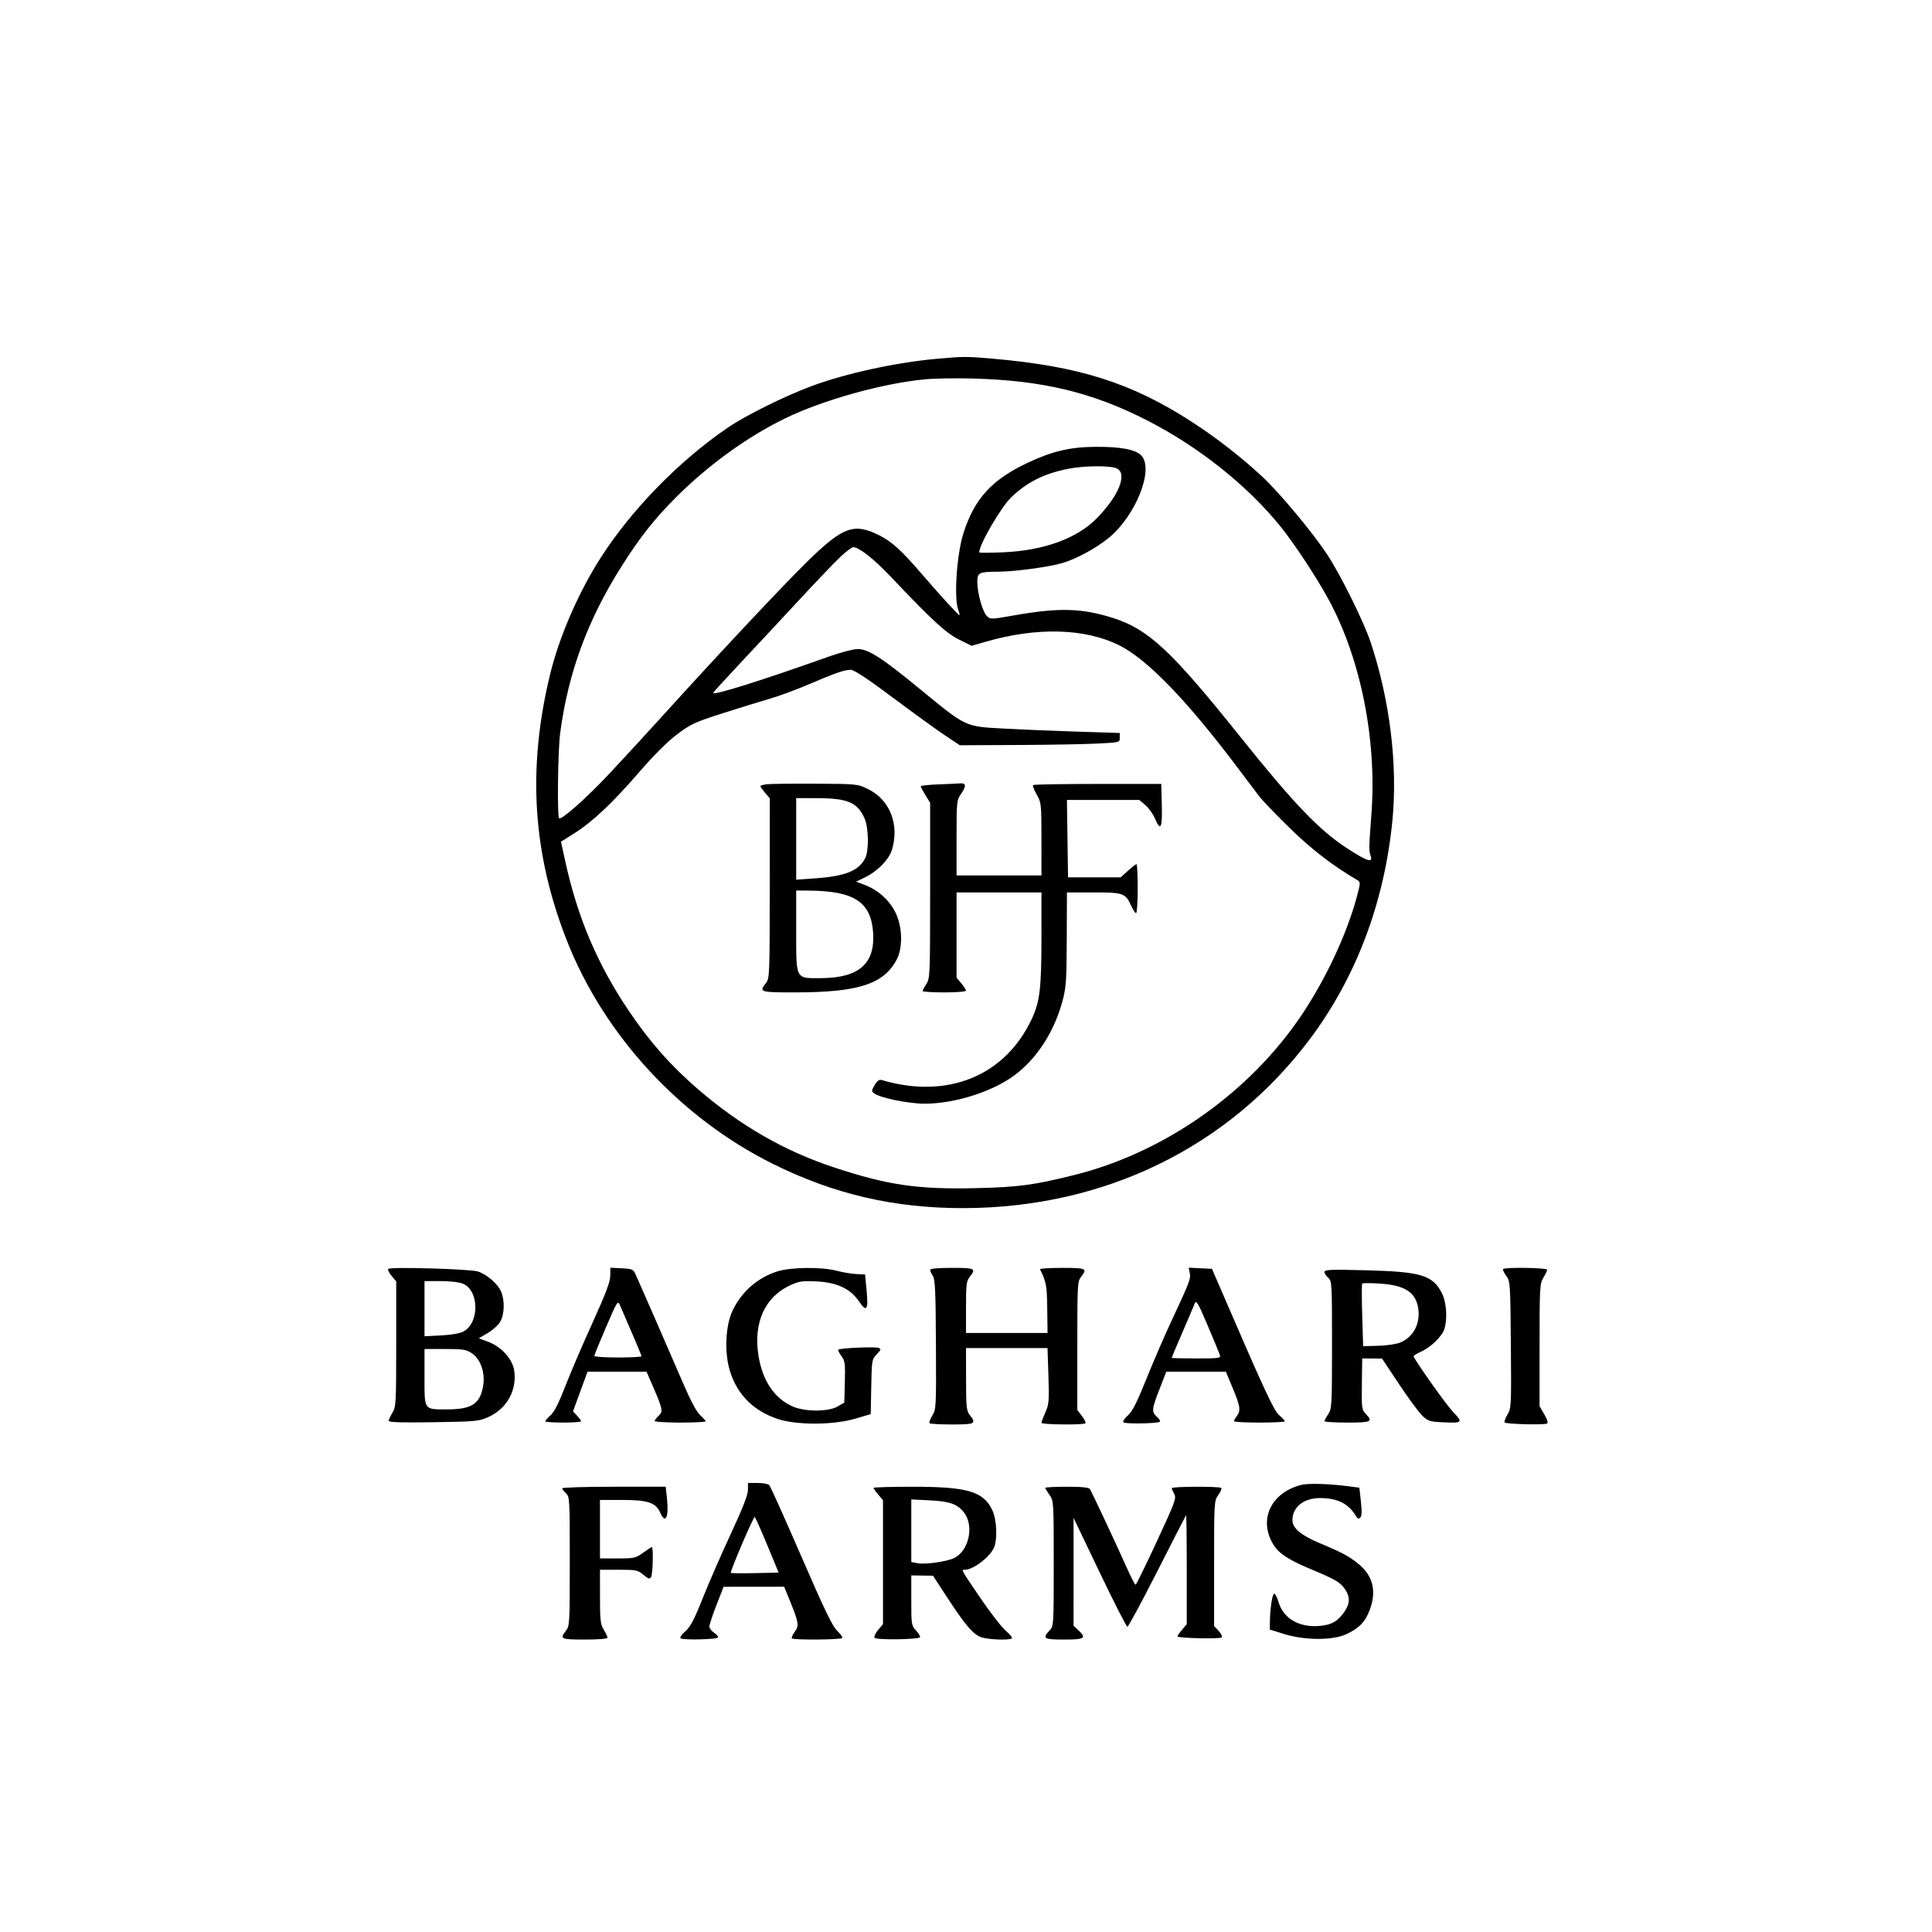
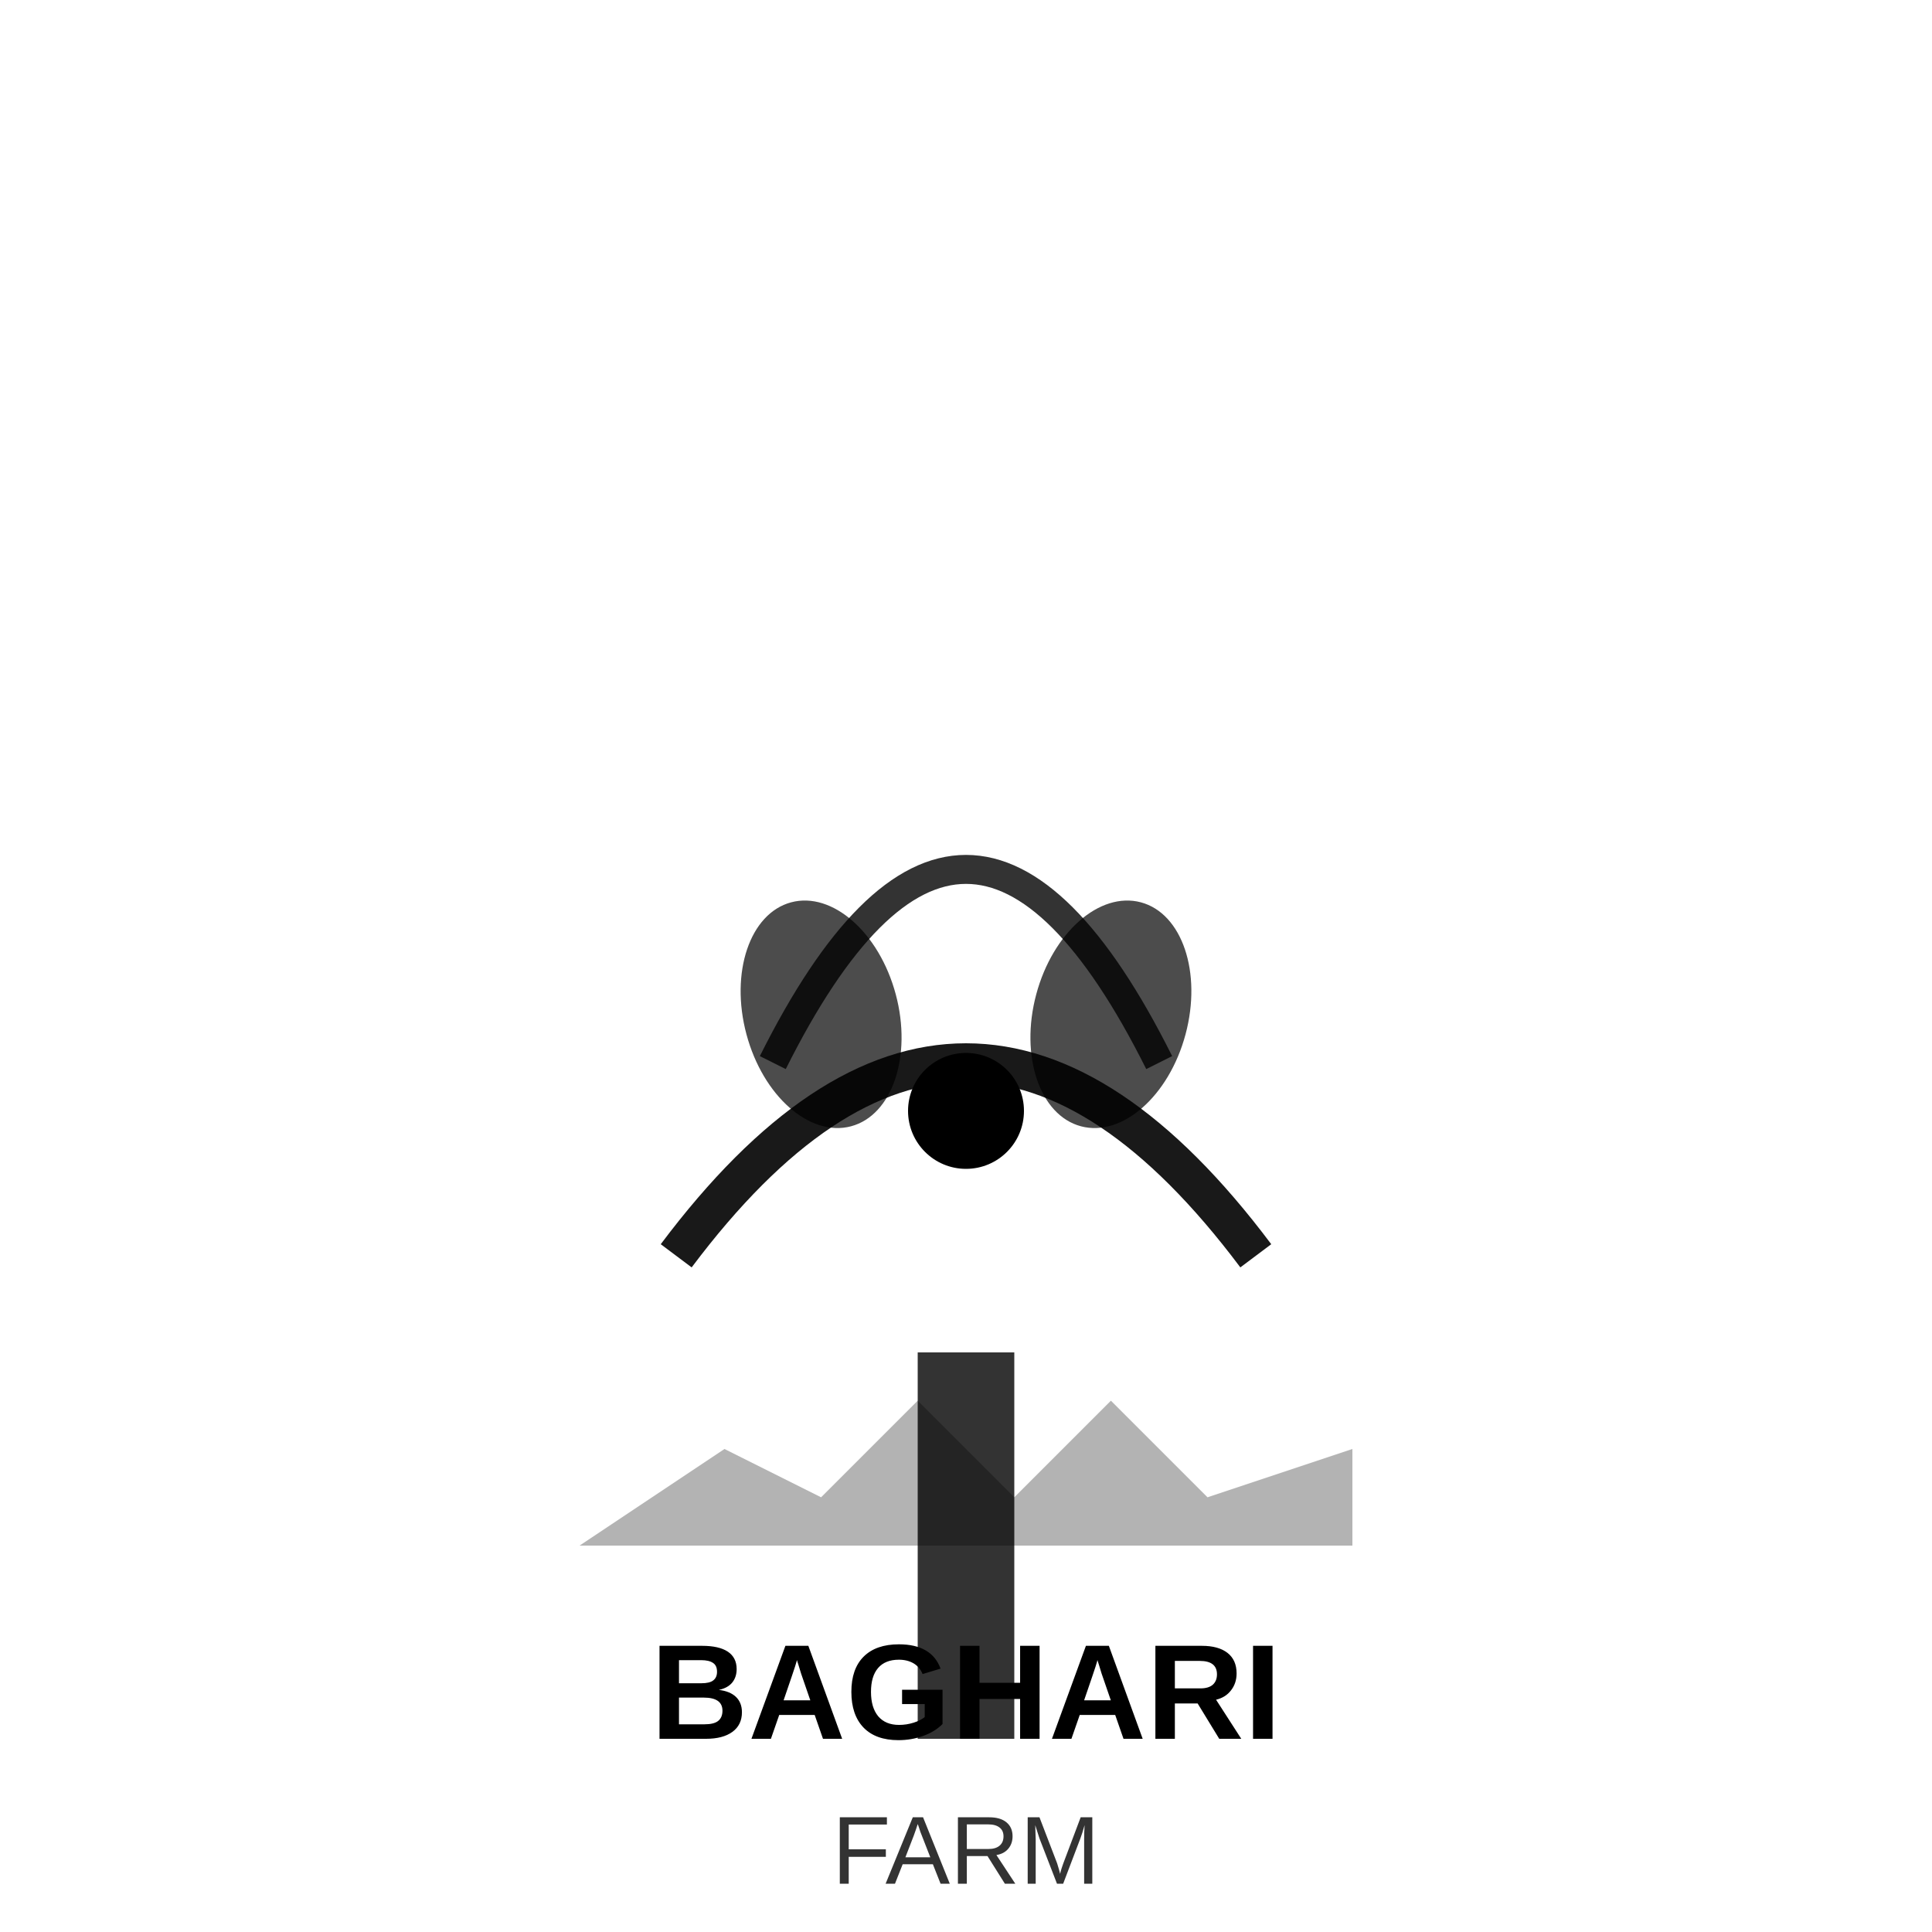
- <svg xmlns="http://www.w3.org/2000/svg" width="1024" height="1024">
-   <path fill-rule="evenodd" d="M497.072 190.112c-21.949 1.949-48.828 7.779-66.813 14.491-14.489 5.407-34.813 15.466-44.347 21.949-25.703 17.476-50.973 43.292-67.408 68.864-11.788 18.343-22.051 41.934-26.899 61.833-12.216 50.147-9.337 95.327 9.034 141.751 19.754 49.92 60.008 93.482 108.861 117.806 32.47 16.167 64.677 23.631 101.5 23.523 74.542-.218 140.245-32.321 183.203-89.514 24.445-32.546 39.519-72.376 43.778-115.671 2.912-29.603-1.27-63.967-11.54-94.82-3.659-10.991-16.146-36.132-23.256-46.824-7.703-11.584-24.857-32.14-33.91-40.636-10.76-10.099-24.51-20.815-37.499-29.226-32.124-20.802-60.029-29.621-106.276-33.588-13.308-1.142-14.91-1.138-28.428.062m-6.718 10.924c-22.779 2.17-54.337 11.005-74.543 20.869-19.771 9.652-40.382 24.577-57.373 41.545-11.514 11.499-19.135 21.141-28.93 36.602-18.045 28.484-28.377 56.517-32.598 88.448-1.222 9.237-1.667 44.077-.577 45.166 1.17 1.17 14.353-10.527 26.81-23.787 6.913-7.359 19.946-21.527 28.963-31.486 28.96-31.986 63.282-68.553 76.04-81.014 18.51-18.079 24.367-20.257 37.384-13.902 6.963 3.398 12.059 7.997 23.176 20.911 10.29 11.953 19.15 21.612 19.826 21.612.23 0-.059-1.238-.642-2.75-2.385-6.184-.783-29.658 2.78-40.75 5.848-18.203 14.941-28.179 33.846-37.135 13.04-6.177 22.557-8.434 35.984-8.534 13.436-.101 21.434 1.406 24.438 4.603 6.932 7.379-3.155 32.413-17.737 44.019-6.886 5.481-16.742 10.772-24.201 12.99-6.975 2.075-25.374 4.553-33.936 4.571-10.145.021-11.064.469-11.064 5.393 0 5.892 2.734 15.737 5.008 18.029 1.899 1.916 2.059 1.912 14.537-.287 23.763-4.189 35.793-3.865 52.431 1.413 18.633 5.911 30.916 17.36 66.986 62.438 28.538 35.666 42.065 49.839 56.674 59.38 10.868 7.098 14.111 8.2 12.865 4.37-1.006-3.092-.989-4.096.37-22.105 2.962-39.266-5.551-82.167-22.553-113.645-6.302-11.669-18.262-29.849-25.616-38.941-17.777-21.978-43.671-42.521-71.249-56.525-28.819-14.634-54.847-20.868-91.453-21.903-9.075-.256-20.616-.074-25.646.405M566 248.499c-12.615 2.544-21.313 6.882-29.829 14.876C530.75 268.464 519 288.579 519 292.769c0 .285 5.737.267 12.75-.04 21.666-.95 39.192-7.363 49.75-18.204 11.519-11.828 16.119-23.312 10.5-26.207-3.208-1.653-17.397-1.554-26 .181M445.322 295.25c-3.057 2.887-13.042 13.333-22.19 23.212a7672 7672 0 0 1-30.882 33.13c-7.837 8.342-14.25 15.387-14.25 15.656 0 1.503 25.742-6.574 61-19.14 6.325-2.255 13.331-4.101 15.569-4.104 5.668-.006 12.762 4.562 33.382 21.496 24.268 19.93 23.441 19.54 43.842 20.651 9.189.501 26.832 1.234 39.207 1.63l22.5.719v2.5c0 2.494-.031 2.502-12 3.114-6.6.338-25.675.676-42.389.75l-30.388.136-8.112-5.419c-4.461-2.98-16.886-11.976-27.611-19.992-13.477-10.073-20.311-14.577-22.124-14.582-3.262-.009-8.204 1.715-22.876 7.98-6.325 2.701-15.387 6.03-20.137 7.397-4.751 1.367-15.934 4.82-24.852 7.674-14.772 4.727-16.919 5.719-24.144 11.163-5.055 3.809-12.21 10.925-19.736 19.627-14.381 16.63-24.896 26.583-34.527 32.684l-7.275 4.609 2.345 10.679c6.464 29.435 16.86 53.963 33.205 78.349 11.258 16.796 22.537 29.606 37.16 42.206 22.333 19.242 45.756 32.704 71.961 41.36 28.499 9.413 44.4 11.738 75.244 11.005 22.556-.537 30.377-1.573 51.756-6.859 47.962-11.858 93.168-43.603 120.876-84.881 12.801-19.07 23.911-42.828 29.215-62.472 2.031-7.522 2.054-8.03.411-9-13.367-7.891-24.197-16.218-35.807-27.532-7.257-7.072-14.668-14.802-16.468-17.177s-7.176-9.494-11.947-15.819c-26.603-35.269-47.408-56.7-62.14-64.009-18.216-9.038-43.781-9.691-70.879-1.811l-7.24 2.105-6.742-3.319c-6.882-3.388-14.369-10.296-36.642-33.805-8.431-8.899-16.441-15.161-19.393-15.161-.75 0-3.865 2.363-6.922 5.25M406.25 415.684c-1.788.243-3.25.687-3.25.985s1.125 1.879 2.5 3.513l2.5 2.971-.022 47.674c-.022 45.774-.1 47.773-1.978 50.173-3.789 4.844-3.312 5.001 15.25 4.993 33.733-.014 47.197-4.368 54.048-17.48 3.293-6.302 3.013-17.313-.629-24.758-3.218-6.576-9.248-12.029-16.238-14.682l-4.676-1.776 4.846-2.346c6.477-3.135 12.65-9.481 14.169-14.567 4.015-13.435-1.102-26.453-12.62-32.109-5.637-2.769-5.7-2.775-28.15-2.905-12.375-.071-23.962.07-25.75.314m91 .061c-5.087.182-9.236.651-9.219 1.043s1.14 2.512 2.495 4.712l2.464 4-.002 46.5c-.001 44.723-.077 46.615-1.988 49.5-1.093 1.65-1.99 3.337-1.993 3.75s5.168.75 11.493.75c6.363 0 11.5-.412 11.5-.923 0-.508-1.125-2.261-2.5-3.895l-2.5-2.971V473h45l-.008 23.75c-.008 26.959-.842 34.086-5.051 43.143-14.088 30.324-44.645 42.86-79.445 32.594-1.518-.448-2.462.185-3.898 2.616-1.766 2.99-1.781 3.29-.211 4.438 3.289 2.405 18.359 5.459 26.827 5.437 14.808-.038 33.253-5.535 45.211-13.472 12.927-8.58 23.044-23.538 27.735-41.006 1.909-7.106 2.16-10.767 2.244-32.747l.096-24.747 14.027-.003c15.852-.003 16.995.394 19.94 6.924 1.01 2.24 2.218 4.073 2.685 4.073.466 0 .848-5.85.848-13s-.283-13-.629-13-2.372 1.575-4.503 3.5l-3.874 3.5h-27.915l-.29-20.501-.289-20.501 19.173.001 19.174.001 3.191 2.686c1.756 1.477 4.025 4.627 5.042 7 3.083 7.192 4.014 5.448 3.703-6.936l-.283-11.25h-33.667c-18.517 0-33.94.273-34.274.607-.333.333.524 2.583 1.906 5 2.441 4.27 2.511 4.93 2.523 23.643L552 464h-45v-19.86c0-19.571.037-19.915 2.517-23.569 2.767-4.078 2.52-5.68-.826-5.363-1.205.114-6.354.356-11.441.537M422 444.629v21.629l10.116-.718c15.868-1.125 22.991-3.979 26.404-10.579 2.148-4.153 1.919-16.409-.401-21.461-3.784-8.241-8.904-10.394-24.869-10.456L422 423zm0 48.716c0 26.226-.551 25.19 13.358 25.088 19.861-.145 28.468-7.655 27.424-23.927-1.06-16.516-10.029-22.354-34.532-22.475L422 472zM205.778 672.548c-.397.401.39 2.052 1.75 3.668l2.472 2.937-.004 33.174c-.003 31.389-.111 33.349-2 36.447-1.098 1.801-1.996 3.755-1.996 4.342 0 .738 7.344.954 23.75.698 22.382-.348 24.055-.506 29.044-2.734 9.847-4.398 15.31-14.229 13.737-24.721-.91-6.072-6.804-12.575-13.741-15.163l-5.019-1.872 4.677-2.741c2.573-1.507 5.547-4.168 6.611-5.912 2.289-3.753 2.565-11.241.59-15.969-1.75-4.187-7.582-9.273-12.372-10.787-4.213-1.333-46.333-2.545-47.499-1.367m117.675 3.661c-.035 3.224-2.419 9.515-9.584 25.291-5.245 11.55-11.706 26.625-14.357 33.5-3.274 8.488-5.734 13.326-7.666 15.073-1.565 1.415-2.846 2.877-2.846 3.25 0 .372 4.275.677 9.5.677s9.5-.308 9.5-.686c0-.377-.967-1.714-2.148-2.972l-2.148-2.286 3.856-10.528L311.417 727h31.248l3.589 8.264c5.016 11.549 5.274 12.948 2.803 15.185-1.132 1.023-2.057 2.241-2.057 2.706s6.075.845 13.5.845 13.5-.305 13.5-.677-1.296-1.835-2.881-3.25c-1.871-1.672-4.99-7.478-8.902-16.573-7.082-16.467-23.879-54.904-25.564-58.5-1.031-2.2-1.89-2.535-7.162-2.791l-5.991-.291zm88.456-2.313c-10.536 3.371-19.11 10.968-23.766 21.058-3.674 7.962-4.236 22.15-1.258 31.741 3.903 12.573 12.639 21.26 25.615 25.473 10.093 3.277 29.495 3.142 41-.285l8-2.383.279-14.475c.271-14.094.348-14.548 2.909-17.221 2.359-2.462 2.449-2.814.881-3.416-1.863-.715-20.413.122-21.249.959-.273.273.46 1.789 1.628 3.369 1.91 2.583 2.095 3.971 1.838 13.775l-.286 10.902-3.5 2.053c-4.976 2.92-17.646 2.876-24.089-.084-9.735-4.47-15.88-13.776-17.955-27.19-2.668-17.242 3.55-30.852 16.885-36.957 4.695-2.149 6.417-2.399 14.006-2.034 10.798.52 18.001 3.93 22.496 10.649 3.966 5.928 4.981 4.409 3.973-5.946l-.816-8.384-4.556-.212c-2.506-.117-7.213-.904-10.46-1.75-8.187-2.133-24.364-1.949-31.575.358m81.091-.861c0 .57.652 2.032 1.449 3.25 1.184 1.811 1.479 8.451 1.617 36.406.165 33.166.107 34.294-1.935 37.597-1.157 1.873-1.81 3.699-1.451 4.059.359.359 5.753.653 11.987.653 12.256 0 12.952-.373 9.333-5-1.759-2.249-1.957-4.158-1.971-19l-.016-16.5h43.19l.483 14.665c.438 13.308.29 15.1-1.601 19.377-1.147 2.592-2.085 5.105-2.085 5.585 0 .982 22.319 1.221 23.29.25.343-.343-.482-2.073-1.833-3.845L571 747.311V713.29c0-32.506.089-34.133 2-36.563 3.483-4.428 2.844-4.727-10.083-4.727-6.646 0-11.91.337-11.698.75 3.26 6.332 3.685 8.64 3.841 20.842l.166 12.908h-43.22l-.003-13.615c-.003-12.104.219-13.898 1.997-16.158 3.464-4.404 2.815-4.727-9.5-4.727-7.261 0-11.5.382-11.5 1.035m137.589 1.668c.614 3.08.026 4.618-9.864 25.797-3.596 7.7-9.526 21.425-13.177 30.5-4.967 12.342-7.412 17.172-9.705 19.166-1.686 1.466-2.788 3.114-2.449 3.662.62 1.004 18.401.71 19.432-.321.291-.291-.451-1.441-1.649-2.557-2.9-2.702-2.787-3.889 1.398-14.7l3.58-9.25h31.571l3.652 8.75c4.012 9.612 4.346 11.911 2.154 14.809-.808 1.067-1.483 2.278-1.5 2.691-.018.413 6.043.75 13.468.75s13.5-.305 13.5-.677-1.362-1.835-3.027-3.25c-2.86-2.432-7.785-13.102-32.801-71.073l-2.805-6.5-6.168-.297-6.168-.298zm166.131-2.09c-.337.337.376 1.949 1.584 3.582 2.144 2.899 2.203 3.765 2.485 36.489.278 32.272.212 33.649-1.762 36.995-1.128 1.911-1.84 3.815-1.582 4.231.568.919 21.164 1.45 22.569.581.597-.369-.009-2.332-1.508-4.891L816 745.324l.004-32.412c.003-30.628.113-32.592 2-35.686 1.098-1.801 1.996-3.713 1.996-4.25 0-1.059-22.237-1.406-23.28-.363M702 674.128c0 .785.9 2.198 2 3.14 1.927 1.65 2 2.946 1.993 35.472-.006 32.006-.109 33.916-1.993 36.76-1.093 1.65-1.99 3.337-1.993 3.75S707.4 754 714 754c12.766 0 13.796-.459 10.026-4.472-2.353-2.505-2.387-2.781-2.184-17.778L722 720l5.25.031 5.25.032 8.971 13.486c4.933 7.417 10.463 14.933 12.287 16.701 3.025 2.932 3.974 3.248 10.774 3.591 10.662.539 11.055.152 5.606-5.517-3.522-3.663-19.078-25.536-20.916-29.408-.154-.323 1.484-1.381 3.638-2.353 4.482-2.021 8.997-5.888 11.713-10.034 2.744-4.187 2.549-15.599-.361-21.195-4.925-9.468-10.984-11.296-39.962-12.053-18.883-.493-22.25-.365-22.25.847m-477 19.494v14.623l8.75-.44c5.393-.272 9.945-1.069 11.865-2.079 8.592-4.518 8.419-21.725-.255-25.349-1.925-.804-6.845-1.377-11.828-1.377H225zm497-13.324c-.275.291-.275 7.88 0 16.865l.5 16.337 8.025-.207c4.413-.114 9.647-.885 11.63-1.713 7.078-2.958 10.819-10.193 9.493-18.362-1.359-8.371-7.193-12.067-20.356-12.896-4.836-.304-9.017-.315-9.292-.024m-400.8 23.134c-3.41 7.914-6.2 14.766-6.2 15.228s5.625.84 12.5.84 12.5-.298 12.5-.661c0-.544-4.411-11.005-11.412-27.067-1.141-2.619-1.436-2.153-7.388 11.66m311.961-12.404c-.527 1.36-3.479 8.297-6.56 15.416S621 719.526 621 719.694s5.88.306 13.067.306c12.285 0 13.032-.111 12.477-1.86-.324-1.023-3.253-8.098-6.508-15.722-5.307-12.433-6.016-13.606-6.875-11.39M225 729.965c0 17.664-.442 17.035 11.966 17.035 12.822 0 17.286-2.784 19.006-11.854 1.369-7.219-1.076-14.665-5.87-17.872-3.013-2.017-4.626-2.274-14.25-2.274H225zm171.428 59.785c-.019 2.586-2.843 9.802-9.1 23.25-4.991 10.725-11.666 26.025-14.834 34-4.535 11.415-6.505 15.162-9.259 17.61-2.133 1.897-3.075 3.371-2.414 3.779 1.548.957 19.101.547 19.723-.461.286-.462-.62-1.587-2.012-2.499-1.393-.912-2.544-2.395-2.559-3.294s1.672-6.015 3.75-11.368l3.777-9.732 16.068-.018 16.068-.017 3.147 7.75c4.599 11.323 4.836 12.922 2.399 16.217-1.141 1.544-1.799 3.083-1.462 3.42.933.933 26.088.732 26.672-.213.281-.454-.934-2.188-2.7-3.854-2.471-2.331-6.856-11.44-19.051-39.574-8.713-20.101-16.336-37.041-16.941-37.646s-3.383-1.1-6.173-1.1h-5.072zm293.29-2.722c-16.101 4.062-22.871 18.505-14.815 31.606 2.974 4.838 7.977 8.096 20.39 13.28 12.86 5.37 15.214 6.792 17.844 10.781 2.464 3.737 2.342 7.305-.387 11.315-3.664 5.383-7.073 7.313-13.771 7.798-10.679.772-18.791-4.068-21.352-12.743-.679-2.299-1.66-4.267-2.181-4.373-1.028-.209-2.219 7.068-2.358 14.412l-.088 4.605 7.75 2.395c10.865 3.359 25.542 3.397 32.75.086 6.79-3.12 10.121-6.561 12.497-12.912 3.742-10.002 1.709-18.136-6.122-24.488-4.915-3.987-8.841-6.083-20.261-10.819-9.852-4.086-14.614-8.052-14.614-12.17 0-7.008 5.959-11.805 14.651-11.795 9.266.01 15.157 2.967 18.995 9.533.846 1.447 1.451 1.671 2.305.856.822-.783.925-3.256.354-8.5l-.805-7.395-5.5-.714c-10.596-1.376-21.534-1.704-25.282-.758M298 788.845c0 .465.9 1.66 2 2.655 1.926 1.743 2 3.08 2 36.02 0 32.696-.089 34.323-2 36.753-3.48 4.424-2.84 4.727 10 4.727 7.135 0 12-.396 12-.976 0-.537-.898-2.449-1.996-4.25-1.748-2.867-1.997-5.047-2-17.524L318 832h9.923c9.289 0 10.126.17 13.09 2.664 2.588 2.178 3.329 2.406 4.061 1.25.932-1.471 1.31-15.914.417-15.914-.279 0-2.372 1.35-4.65 3-3.898 2.824-4.689 3-13.491 3H318v-31l11.75.002c13.618.001 17.831 1.41 20.18 6.748 2.77 6.292 4.645 2.448 3.595-7.366l-.684-6.384H325.42c-15.081 0-27.42.38-27.42.845m165-.239c0 .333 1.125 1.942 2.5 3.576l2.5 2.971v65.694l-2.572 3.056c-1.414 1.681-2.264 3.554-1.888 4.162.767 1.241 23.326.958 24.106-.303.252-.406-.691-1.976-2.094-3.49-2.469-2.662-2.552-3.182-2.552-16.012V835l5.75.079 5.75.078 7.5 11.484c9.38 14.364 13.489 19.247 17.657 20.989 3.337 1.394 15.469 1.911 16.67.71.362-.363-1.109-2.174-3.271-4.024s-8.122-9.534-13.244-17.073C508.975 831.289 509.364 832 511.466 832c4.179 0 12.486-6.153 15.123-11.2 2.208-4.225 1.824-15.315-.71-20.55-4.733-9.777-13.229-12.25-42.089-12.25-11.435 0-20.79.273-20.79.606m91-.01c0 .327 1.013 2.015 2.25 3.75 2.225 3.119 2.25 3.527 2.25 36.323 0 33.021-.01 33.18-2.25 35.564-3.968 4.225-3.087 4.767 7.75 4.767 10.979 0 12.057-.719 7.5-5l-2.5-2.349.005-28.575.006-28.576 13.803 28.841c7.593 15.863 14.218 28.853 14.724 28.867s7.63-13.19 15.832-29.342c8.202-16.151 15.075-29.553 15.272-29.783.197-.229.358 12.674.358 28.674v29.09l-2.624 3.119c-1.444 1.715-2.456 3.263-2.25 3.44 1.073.921 22.913 1.34 23.463.45.341-.552-.439-2.132-1.734-3.51l-2.355-2.506v-33.17c0-32.666.034-33.217 2.22-36.283 1.222-1.712 1.934-3.399 1.584-3.75-.904-.904-26.311-.795-26.269.113.02.413.628 1.819 1.353 3.125 1.207 2.179.438 4.268-9.286 25.206-5.831 12.556-10.882 22.85-11.224 22.875-.341.024-2.709-4.634-5.262-10.352-5.529-12.389-17.829-38.586-18.945-40.354-.556-.881-4.165-1.25-12.23-1.25-6.293 0-11.441.268-11.441.596m-71 22.725v16.588l3.404.639c4.025.755 15.37-.849 19.273-2.726 7.9-3.8 10.773-17.167 5.208-24.241-3.478-4.422-7.575-5.862-18.135-6.375l-9.75-.473zm-89.818 7.311c-3.439 8.047-6.072 14.811-5.853 15.031.22.219 6.016.272 12.88.118l12.481-.281-6.095-14.731c-3.352-8.101-6.335-14.739-6.629-14.75s-3.346 6.565-6.784 14.613" />
+ <svg xmlns="http://www.w3.org/2000/svg" width="200" height="200" viewBox="0 0 200 200">
+   <rect x="95" y="140" width="10" height="40" fill="currentColor" opacity="0.8" />
+   <path d="M70 130 Q100 90 130 130" stroke="currentColor" stroke-width="4" fill="none" opacity="0.9" />
+   <path d="M80 110 Q100 70 120 110" stroke="currentColor" stroke-width="3" fill="none" opacity="0.8" />
+   <circle cx="100" cy="115" r="6" fill="currentColor" opacity="1" />
+   <ellipse cx="85" cy="105" rx="8" ry="12" fill="currentColor" opacity="0.7" transform="rotate(-15 85 105)" />
+   <ellipse cx="115" cy="105" rx="8" ry="12" fill="currentColor" opacity="0.7" transform="rotate(15 115 105)" />
+   <path d="M60 160 L75 150 L85 155 L95 145 L105 155 L115 145 L125 155 L140 150 L140 160 Z" fill="currentColor" opacity="0.3" />
+   <text x="100" y="180" text-anchor="middle" font-family="Arial, sans-serif" font-size="14" font-weight="bold" fill="currentColor">BAGHARI</text>
+   <text x="100" y="195" text-anchor="middle" font-family="Arial, sans-serif" font-size="10" fill="currentColor" opacity="0.8">FARM</text>
</svg>
